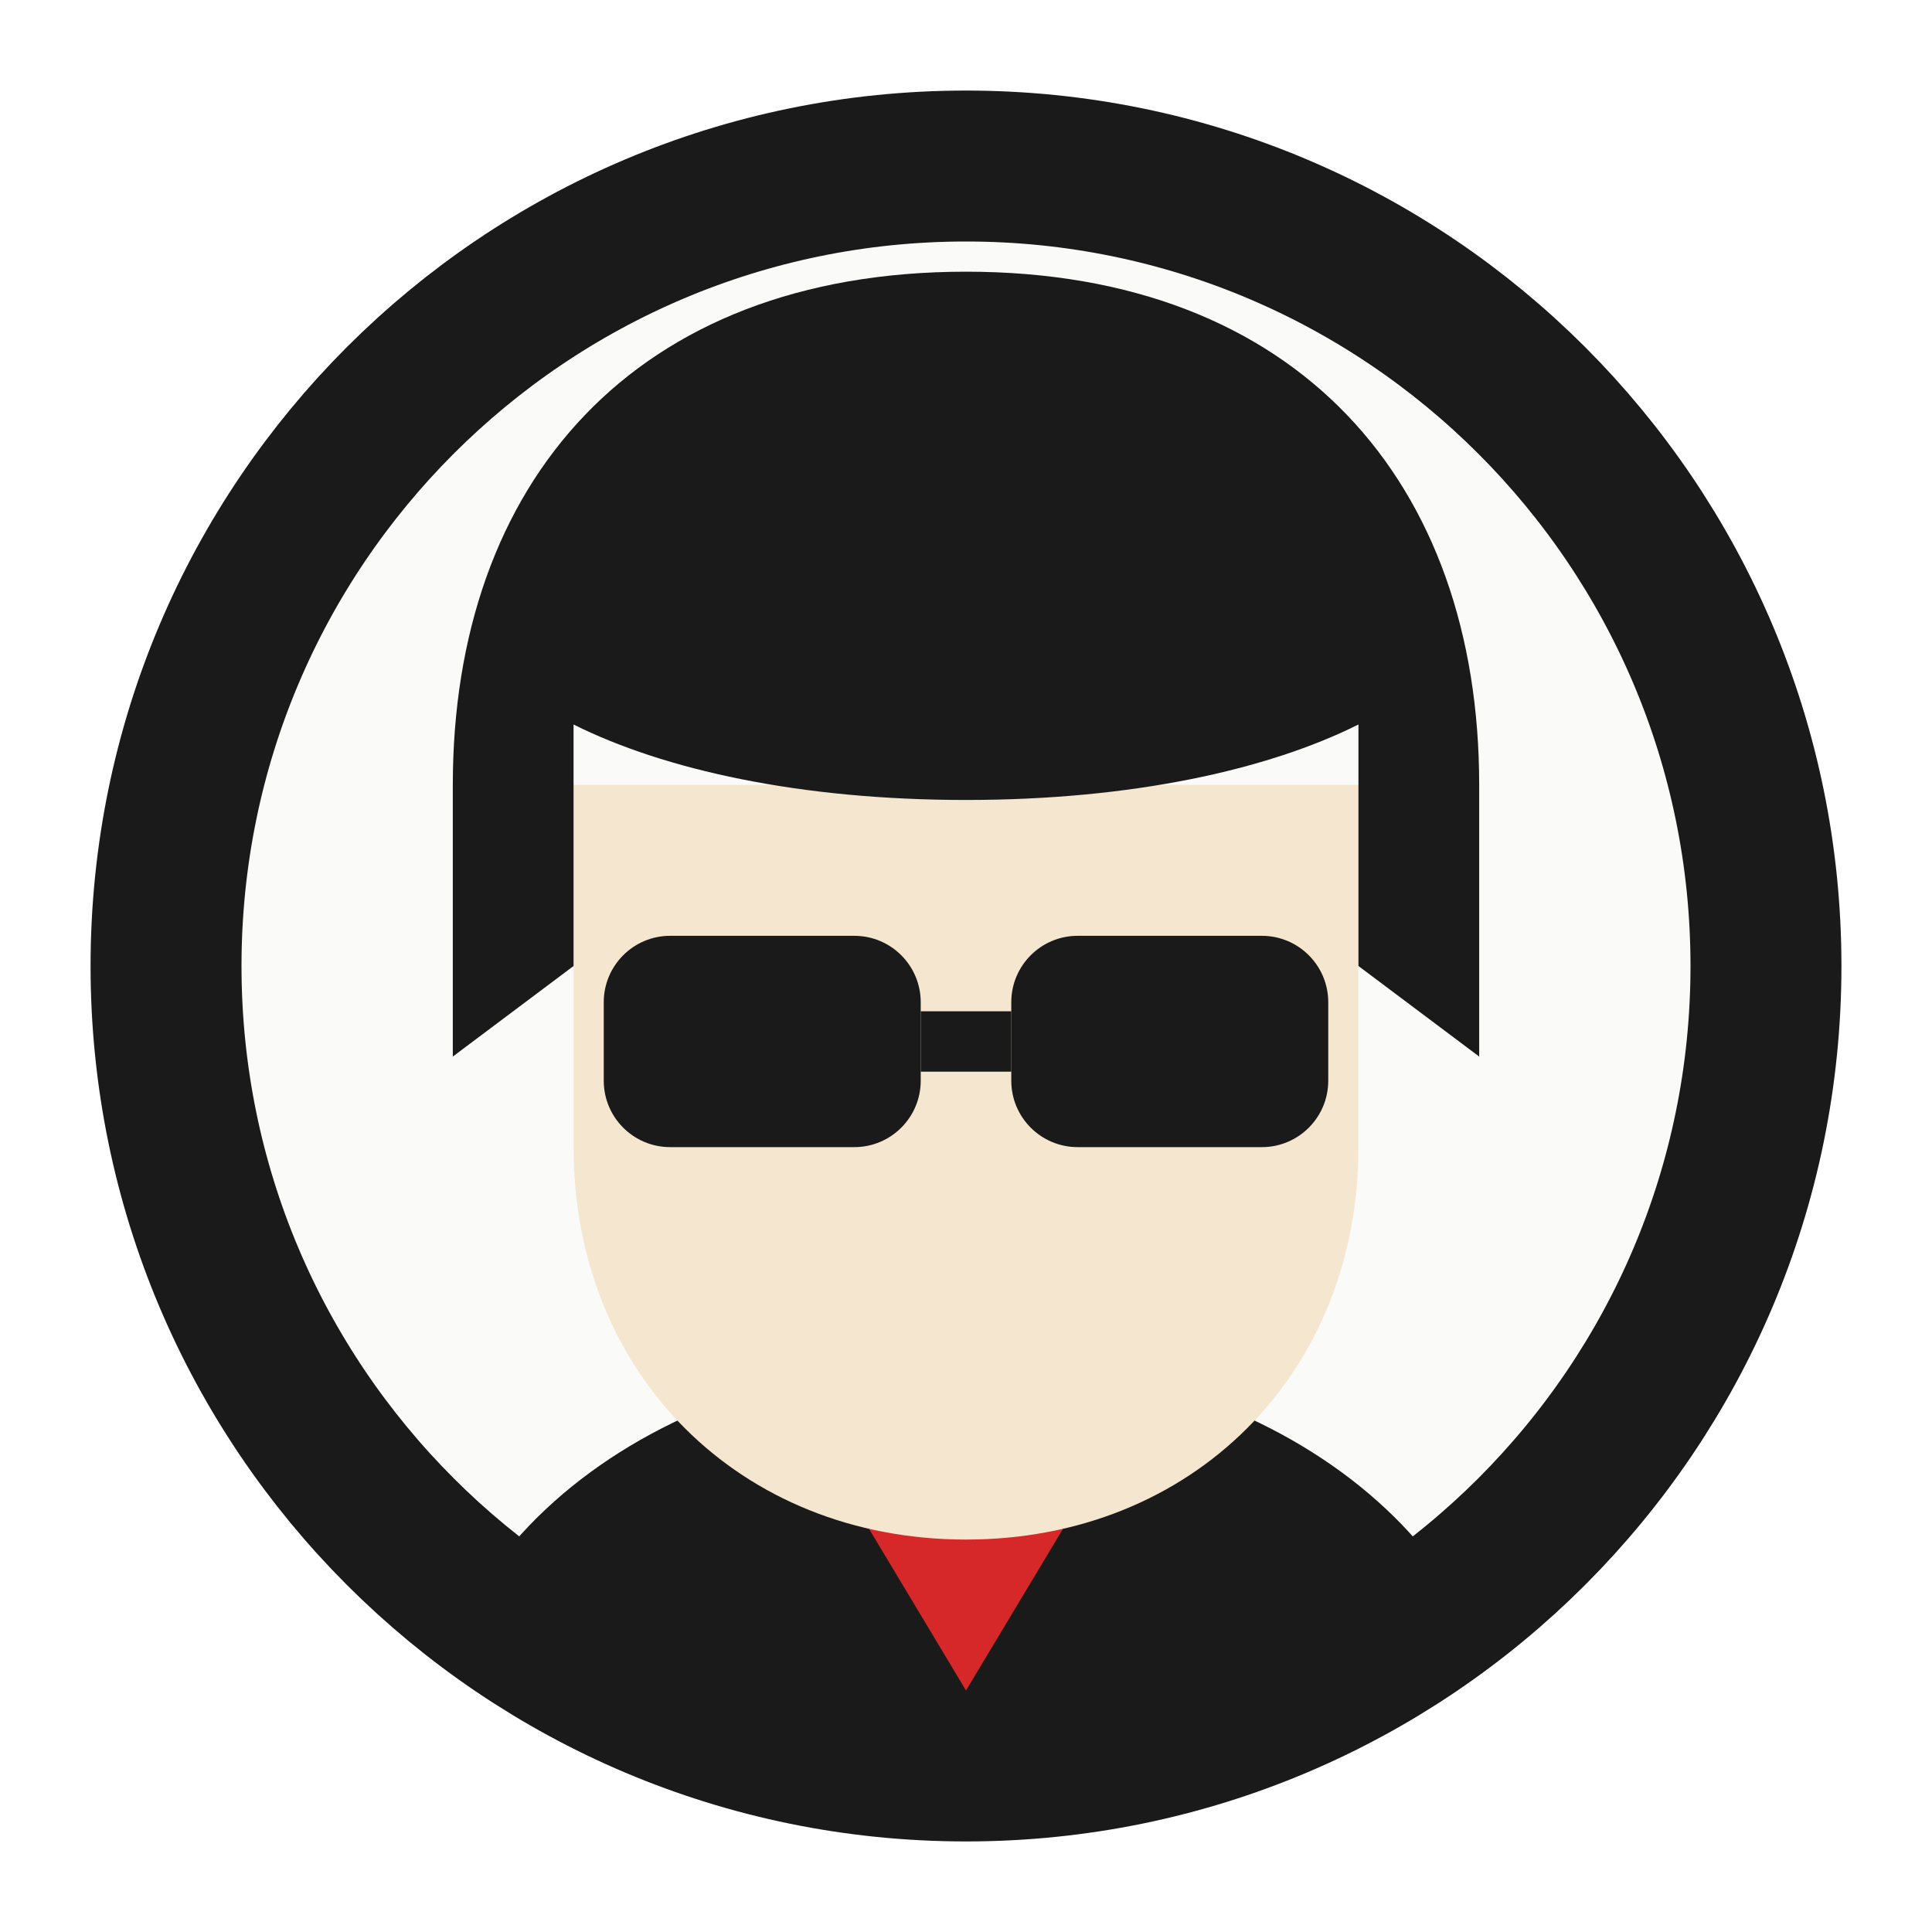
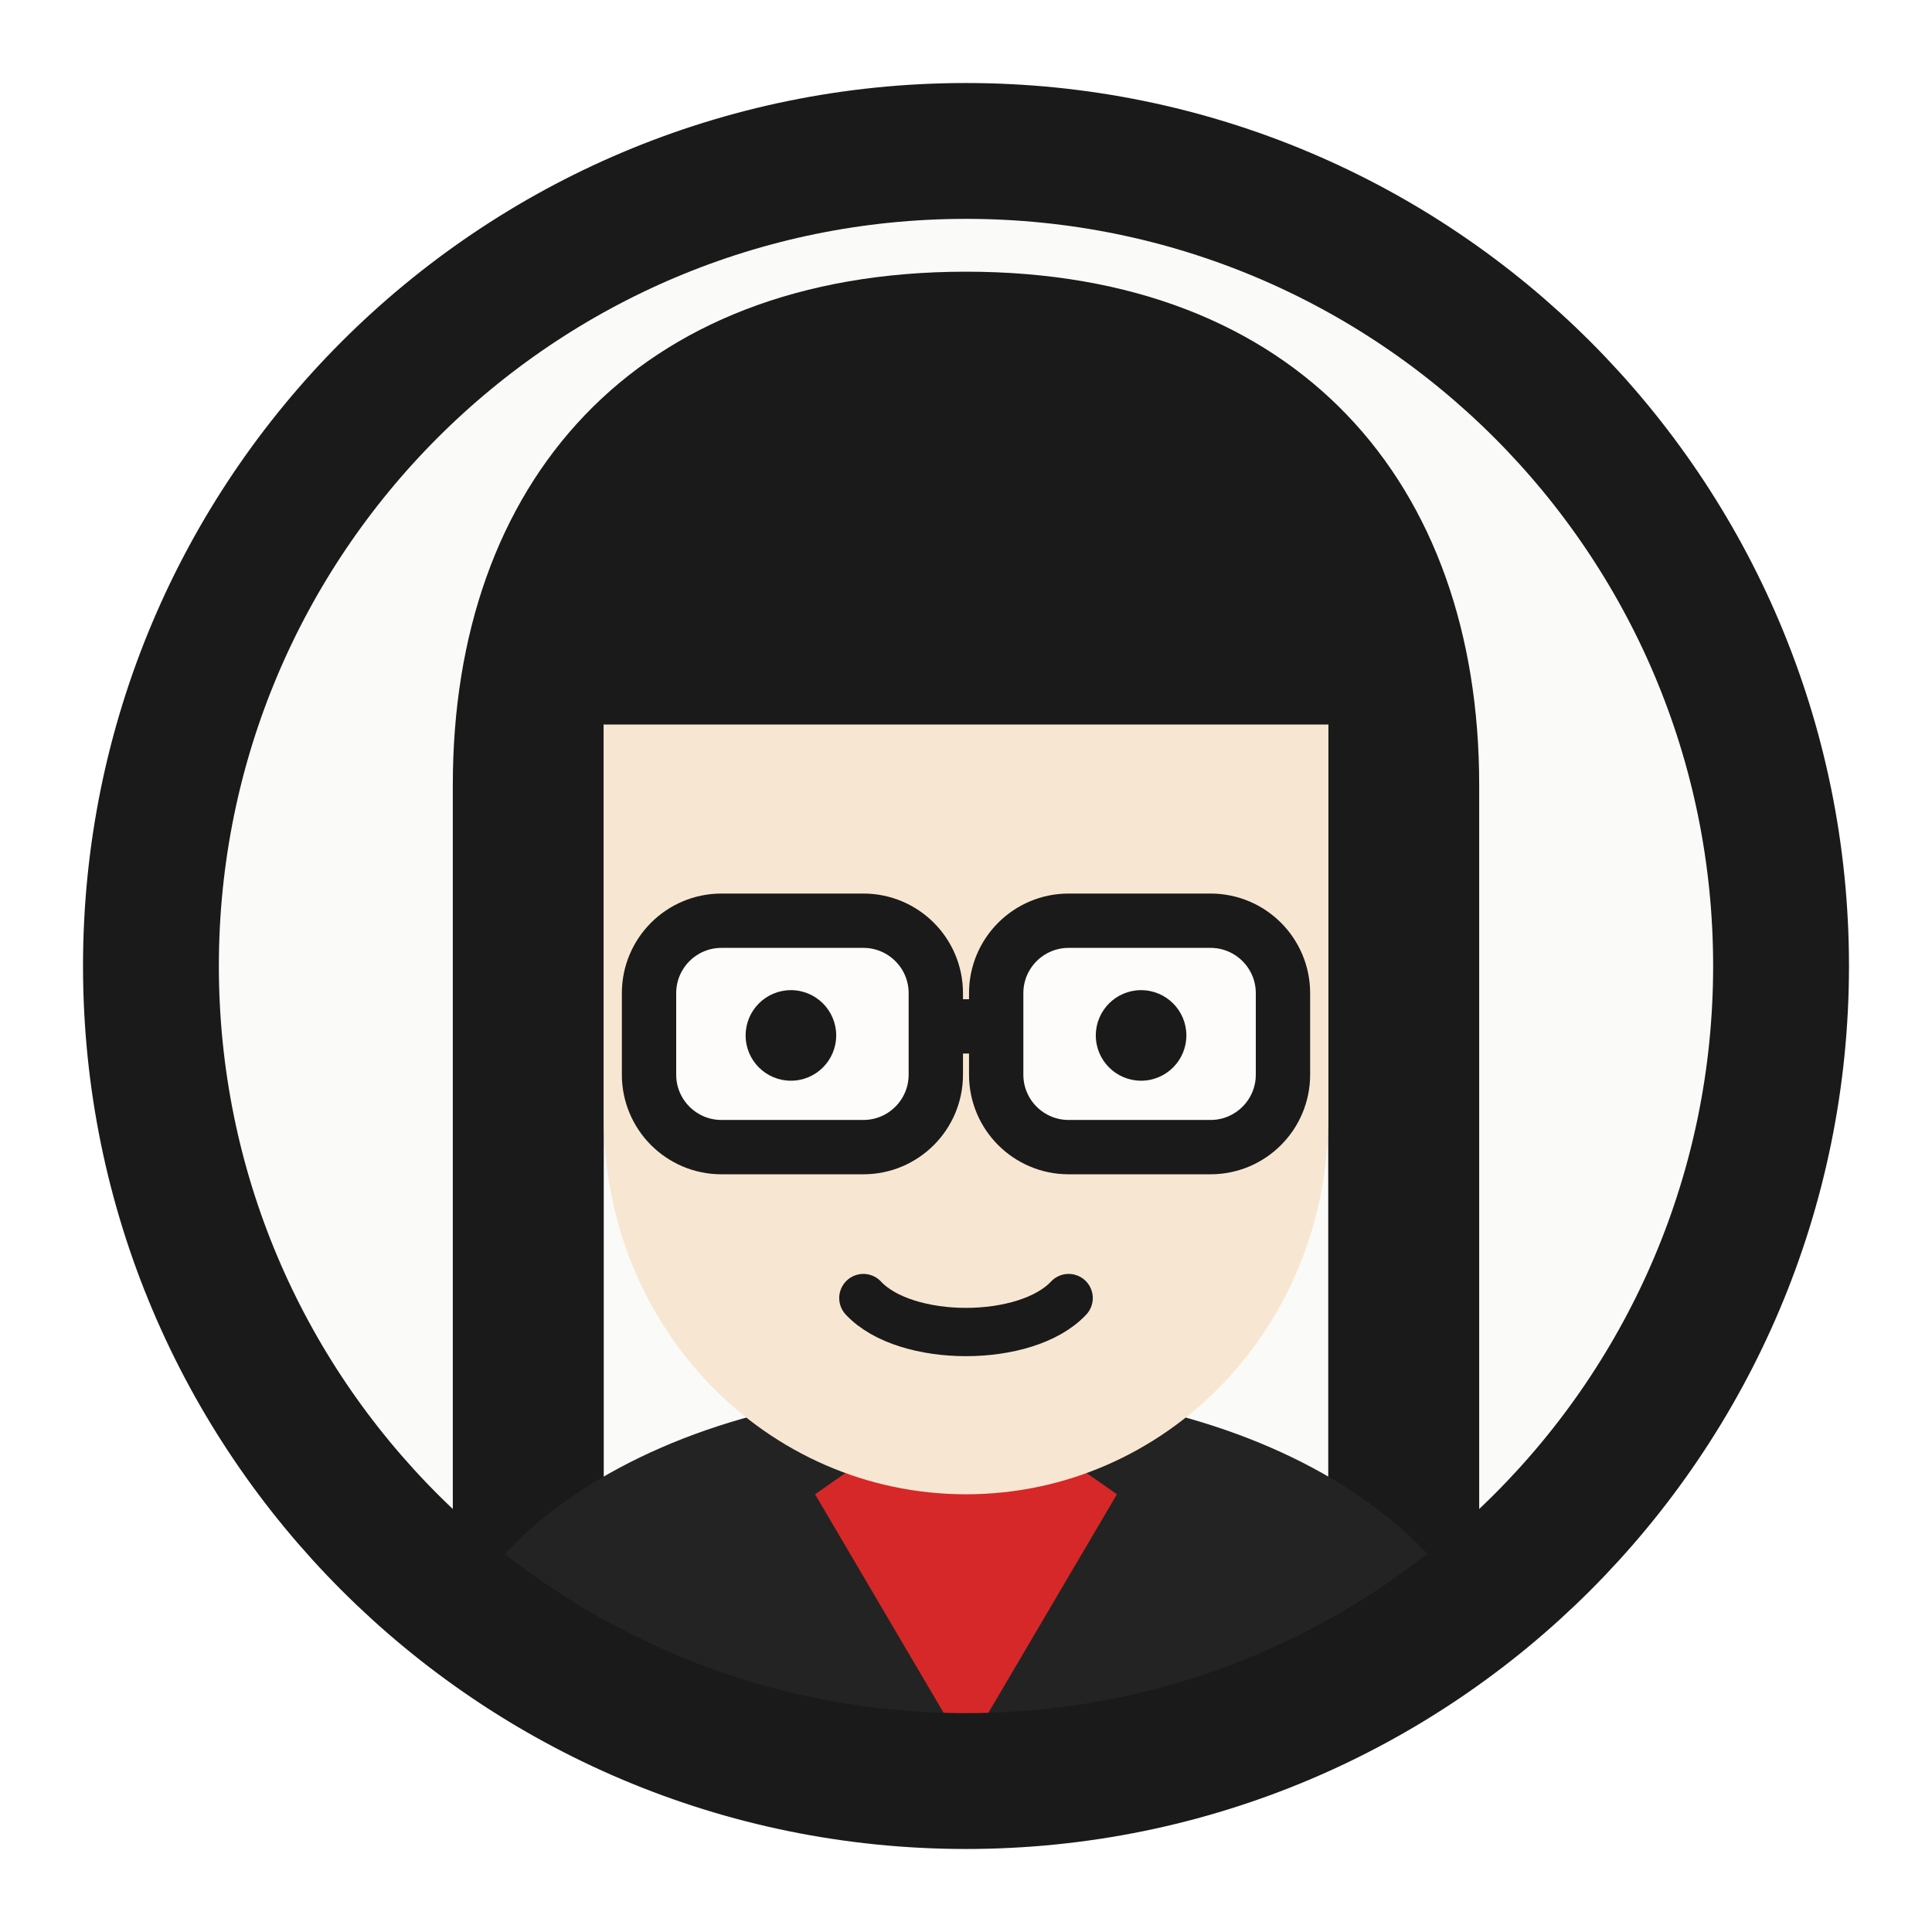
<svg xmlns="http://www.w3.org/2000/svg" viewBox="0 0 64 64" width="64" height="64" role="img" aria-label="Jiahang He">
  <defs>
    <clipPath id="ring">
-       <circle cx="32" cy="32" r="26.5" />
+       <circle cx="32" cy="32" r="27" />
    </clipPath>
  </defs>
-   <circle cx="32" cy="32" r="26.5" fill="#FAFAF8" />
+   <circle cx="32" cy="32" r="27" fill="#FAFAF8" />
  <g clip-path="url(#ring)">
-     <path d="M32 45c10 0 18 6 18 14v5H14v-5c0-8 8-14 18-14z" fill="#1A1A1A" />
-     <path d="M32 45l4.5 3.5-4.5 7.5-4.5-7.5z" fill="#D62828" />
-     <path d="M19 26h26v12c0 7.5-5.5 13-13 13s-13-5.5-13-13V26z" fill="#F5E6D0" />
-     <path d="M32 9c11 0 17 7 17 17v9l-4-3v-8c-3 1.5-7.5 2.5-13 2.5S22 25.5 19 24v8l-4 3v-9c0-10 6-17 17-17z" fill="#1A1A1A" />
-     <rect x="20" y="31" width="10.5" height="7" rx="2.2" fill="#1A1A1A" />
-     <rect x="33.5" y="31" width="10.5" height="7" rx="2.2" fill="#1A1A1A" />
-     <rect x="30.5" y="33.5" width="3" height="2" fill="#1A1A1A" />
+     <path d="M32 9c11 0 17 7 17 17v28h-5V24c-3 1.6-7.5 2.6-12 2.6S23 25.6 20 24v30h-5V26c0-10 6-17 17-17z" fill="#1A1A1A" />
+     <path d="M32 46c10 0 18 5 18 12v6H14v-6c0-7 8-12 18-12z" fill="#232323" />
+     <path d="M32 46l5 3.5-5 8.5-5-8.5z" fill="#D62828" />
+     <path d="M20 24h24v13c0 7-5.4 12.5-12 12.5S20 44 20 37V24z" fill="#F7E7D2" />
+     <g fill="#FDFCFA" stroke="#1A1A1A" stroke-width="1.8">
+       <rect x="21.5" y="30.5" width="9.5" height="7.5" rx="2.4" />
+       <rect x="33" y="30.5" width="9.5" height="7.5" rx="2.4" />
+     </g>
+     <path d="M31 34h2" stroke="#1A1A1A" stroke-width="1.8" />
+     <circle cx="26.2" cy="34.3" r="1.5" fill="#1A1A1A" />
+     <circle cx="37.8" cy="34.3" r="1.5" fill="#1A1A1A" />
+     <path d="M28.6 43c1.4 1.5 5.4 1.5 6.8 0" fill="none" stroke="#1A1A1A" stroke-width="1.6" stroke-linecap="round" />
  </g>
-   <circle cx="32" cy="32" r="26.5" fill="none" stroke="#1A1A1A" stroke-width="5" />
+   <circle cx="32" cy="32" r="27" fill="none" stroke="#1A1A1A" stroke-width="4.5" />
</svg>
